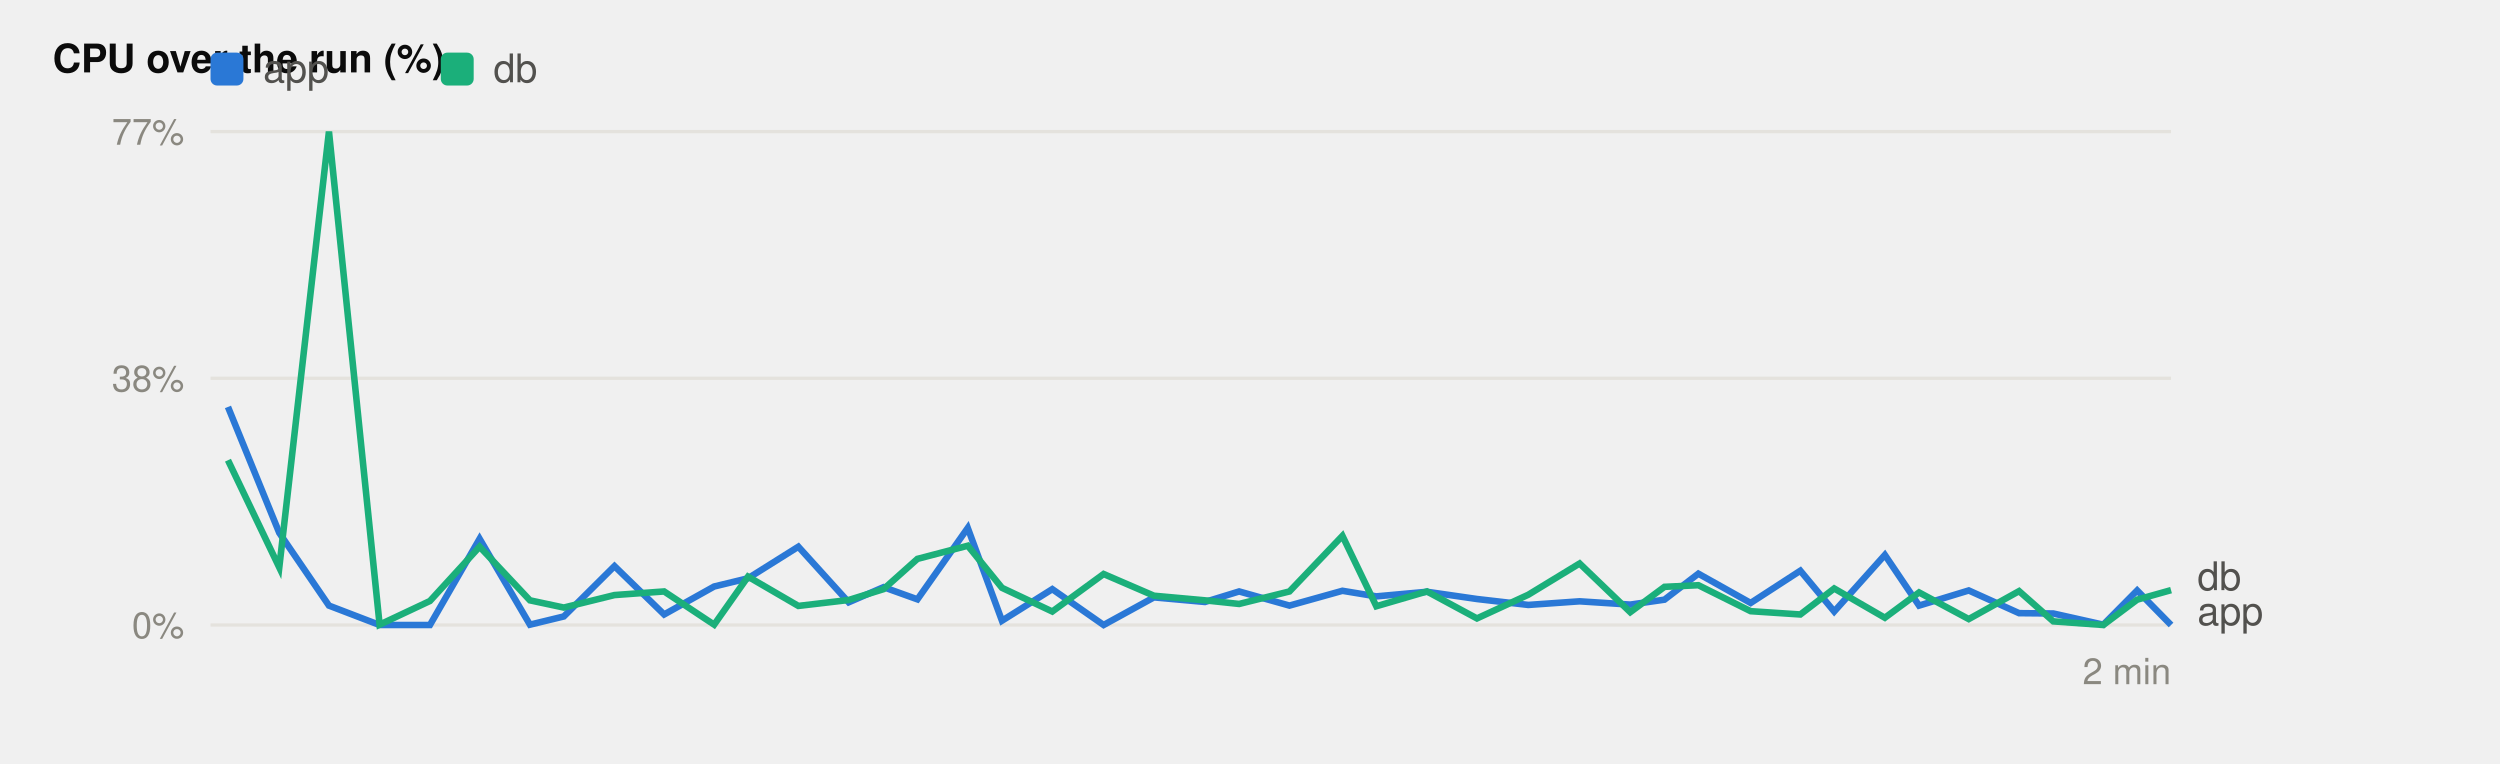
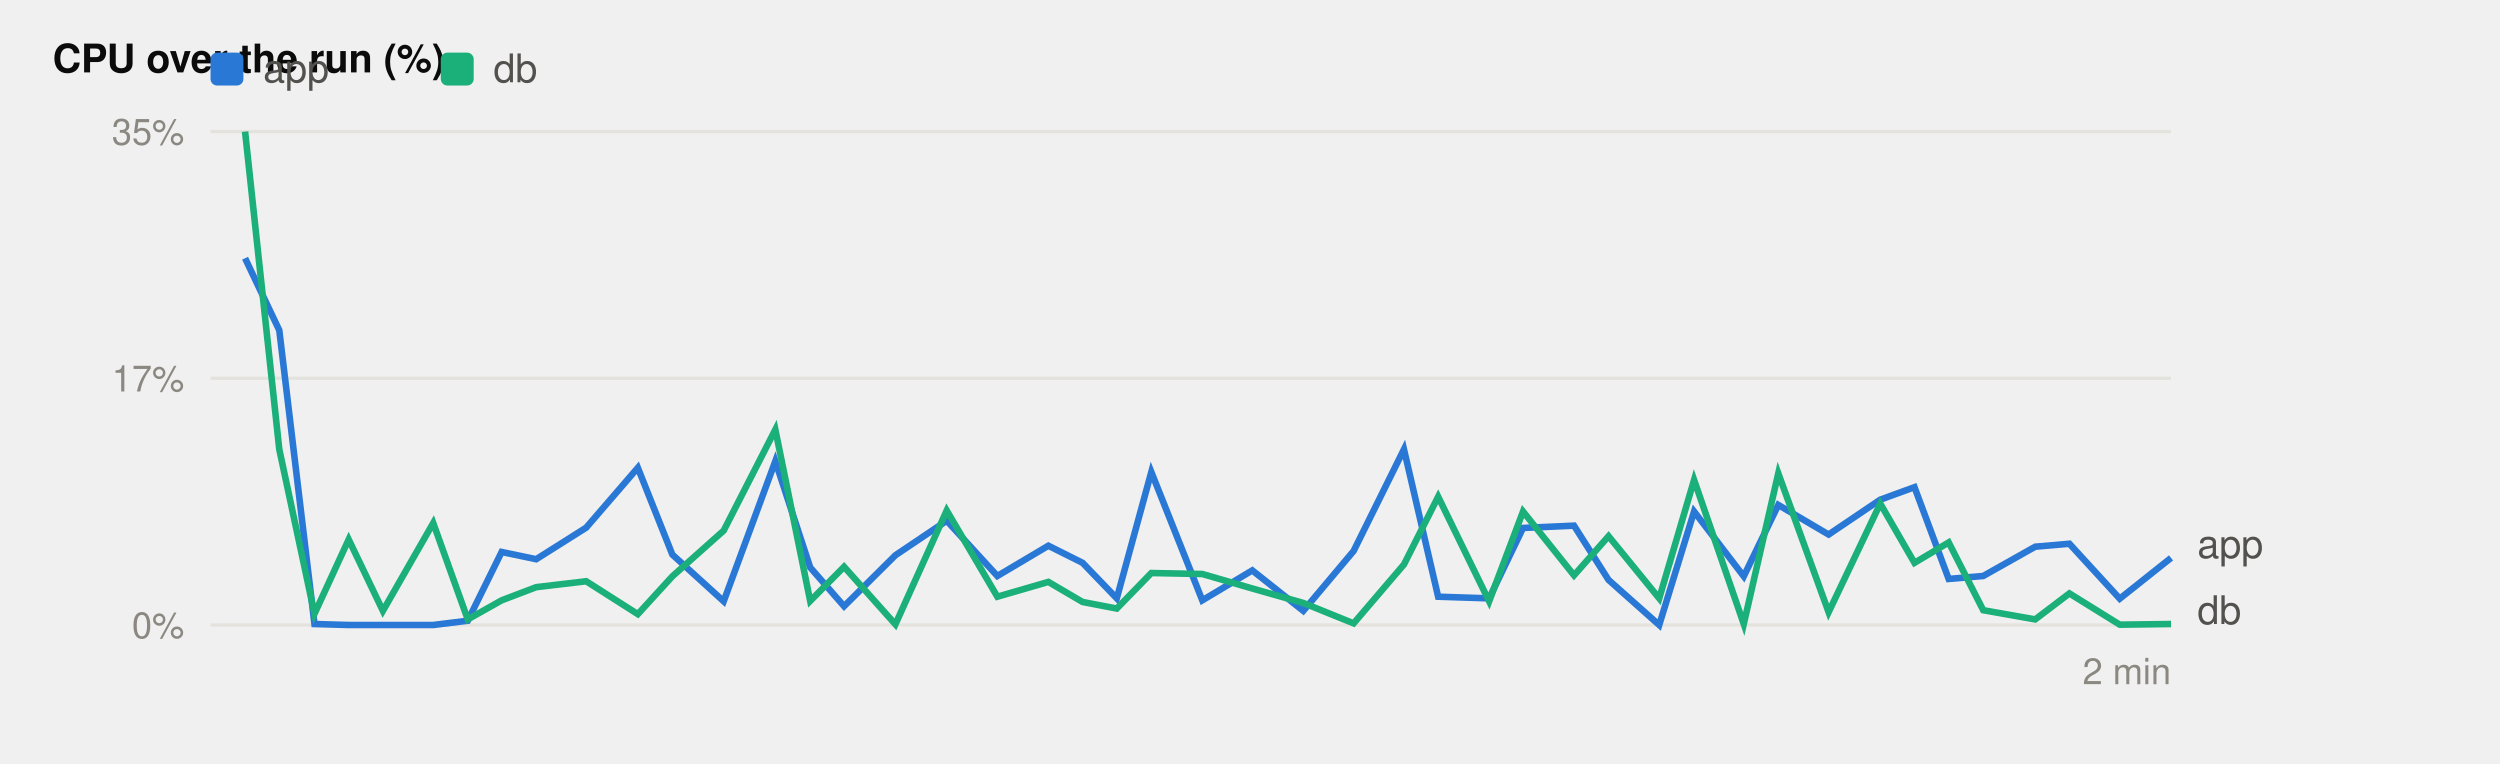
<svg xmlns="http://www.w3.org/2000/svg" viewBox="0 0 760 232" role="img" aria-label="CPU over the run (%)">
  <style>
text { fill: #52514e; font: 12px -apple-system, 'Segoe UI', Helvetica, Arial, sans-serif; }
.title { fill: #0b0b0b; font-weight: 600; }
.muted { fill: #8a8880; font-size: 11px; }
.grid { stroke: #e4e2dd; stroke-width: 1; }
.s1 { fill: #2a78d6; } .s1s { stroke: #2a78d6; }
.s2 { fill: #1baf7a; } .s2s { stroke: #1baf7a; }
@media (prefers-color-scheme: dark) {
text { fill: #c3c2b7; }
.title { fill: #ffffff; }
.muted { fill: #8f8e85; }
.grid { stroke: #3a3a38; }
.s1 { fill: #3987e5; } .s1s { stroke: #3987e5; }
.s2 { fill: #199e70; } .s2s { stroke: #199e70; }
}
</style>
  <text x="16" y="22" class="title">CPU over the run (%)</text>
  <line class="grid" x1="64" y1="190.0" x2="660" y2="190.0" />
  <text class="muted" x="56.0" y="194.0" text-anchor="end">0%</text>
  <line class="grid" x1="64" y1="115.0" x2="660" y2="115.0" />
-   <text class="muted" x="56.0" y="119.0" text-anchor="end">38%</text>
+   <text class="muted" x="56.0" y="119.0" text-anchor="end">17%</text>
  <line class="grid" x1="64" y1="40.0" x2="660" y2="40.0" />
-   <text class="muted" x="56.0" y="44.0" text-anchor="end">77%</text>
+   <text class="muted" x="56.0" y="44.0" text-anchor="end">35%</text>
  <text class="muted" x="660" y="208.0" text-anchor="end">2 min</text>
-   <polyline class="s1s" fill="none" stroke-width="2" points="69.3,123.7 84.9,162.0 100.0,184.1 115.4,190.0 130.7,190.0 145.8,163.8 161.1,189.9 171.4,187.4 186.8,172.1 201.9,186.8 217.1,178.3 227.4,175.8 242.7,166.2 258.0,183.1 268.6,178.5 278.9,182.2 294.2,160.5 304.6,188.7 319.9,179.1 335.5,190.0 350.8,181.6 366.3,183.0 376.7,179.8 392.0,184.1 408.1,179.6 418.4,181.3 433.8,179.9 449.0,182.1 464.6,183.9 480.2,182.8 495.6,183.8 506.0,182.3 516.3,174.4 532.2,183.3 547.3,173.5 557.6,185.9 573.0,168.7 583.4,184.1 598.5,179.5 613.8,186.4 624.2,186.5 639.4,189.9 649.7,179.5 660.0,190.0" />
-   <text x="668.0" y="190.0">app</text>
-   <polyline class="s2s" fill="none" stroke-width="2" points="69.3,139.9 84.9,172.5 100.0,40.0 115.4,189.9 130.7,182.7 145.8,166.2 161.1,182.5 171.4,184.7 186.8,180.9 201.9,179.8 217.1,189.9 227.4,175.3 242.7,184.2 258.0,182.4 268.6,179.1 278.9,169.9 294.2,165.9 304.6,178.7 319.9,185.9 335.5,174.5 350.8,181.1 366.3,182.5 376.7,183.6 392.0,179.8 408.1,162.9 418.4,184.3 433.8,179.8 449.0,188.0 464.6,180.8 480.2,171.3 495.6,186.1 506.0,178.4 516.3,177.9 532.2,185.8 547.3,186.8 557.6,178.9 573.0,187.8 583.4,180.1 598.5,188.2 613.8,179.7 624.2,188.9 639.4,190.0 649.7,182.3 660.0,179.4" />
-   <text x="668.0" y="179.4">db</text>
+   <polyline class="s1s" fill="none" stroke-width="2" points="74.5,78.5 84.9,100.4 95.6,189.7 106.0,190.0 116.4,190.0 131.7,190.0 142.2,188.7 152.5,167.8 163.0,170.0 178.2,160.4 193.9,142.2 204.4,168.6 220.0,182.8 235.7,140.2 246.3,172.5 256.6,184.3 272.2,168.8 287.8,158.3 303.2,175.1 318.7,165.9 329.1,171.1 339.5,181.9 350.0,143.5 365.5,182.5 380.7,173.4 396.2,185.7 411.5,167.5 426.8,136.6 437.2,181.4 452.7,181.9 463.0,160.5 478.5,159.8 489.0,176.3 504.4,190.0 515.0,155.5 530.1,175.2 540.6,153.5 555.9,162.5 571.6,151.9 582.0,148.1 592.4,176.0 602.9,175.1 618.7,166.2 629.1,165.3 644.4,182.0 660.0,169.6" />
+   <text x="668.0" y="169.6">app</text>
+   <polyline class="s2s" fill="none" stroke-width="2" points="74.5,40.0 84.9,136.6 95.6,186.6 106.0,164.0 116.4,185.7 131.7,159.0 142.2,188.3 152.5,182.5 163.0,178.5 178.2,176.7 193.9,186.7 204.4,175.2 220.0,161.3 235.7,130.6 246.3,182.7 256.6,172.3 272.2,189.8 287.8,155.2 303.2,181.4 318.7,176.9 329.1,183.0 339.5,185.0 350.0,174.2 365.5,174.5 380.7,178.9 396.2,183.3 411.5,189.5 426.8,171.6 437.2,151.0 452.7,182.8 463.0,155.5 478.5,174.9 489.0,163.0 504.4,181.9 515.0,145.9 530.1,189.7 540.6,143.9 555.9,186.1 571.6,153.1 582.0,171.1 592.4,164.9 602.9,185.5 618.7,188.3 629.1,180.4 644.4,189.9 660.0,189.7" />
+   <text x="668.0" y="189.7">db</text>
  <rect class="s1" x="64" y="16.0" width="10" height="10" rx="2" />
  <text x="80.0" y="25.0">app</text>
  <rect class="s2" x="134" y="16.0" width="10" height="10" rx="2" />
  <text x="150.0" y="25.0">db</text>
</svg>
